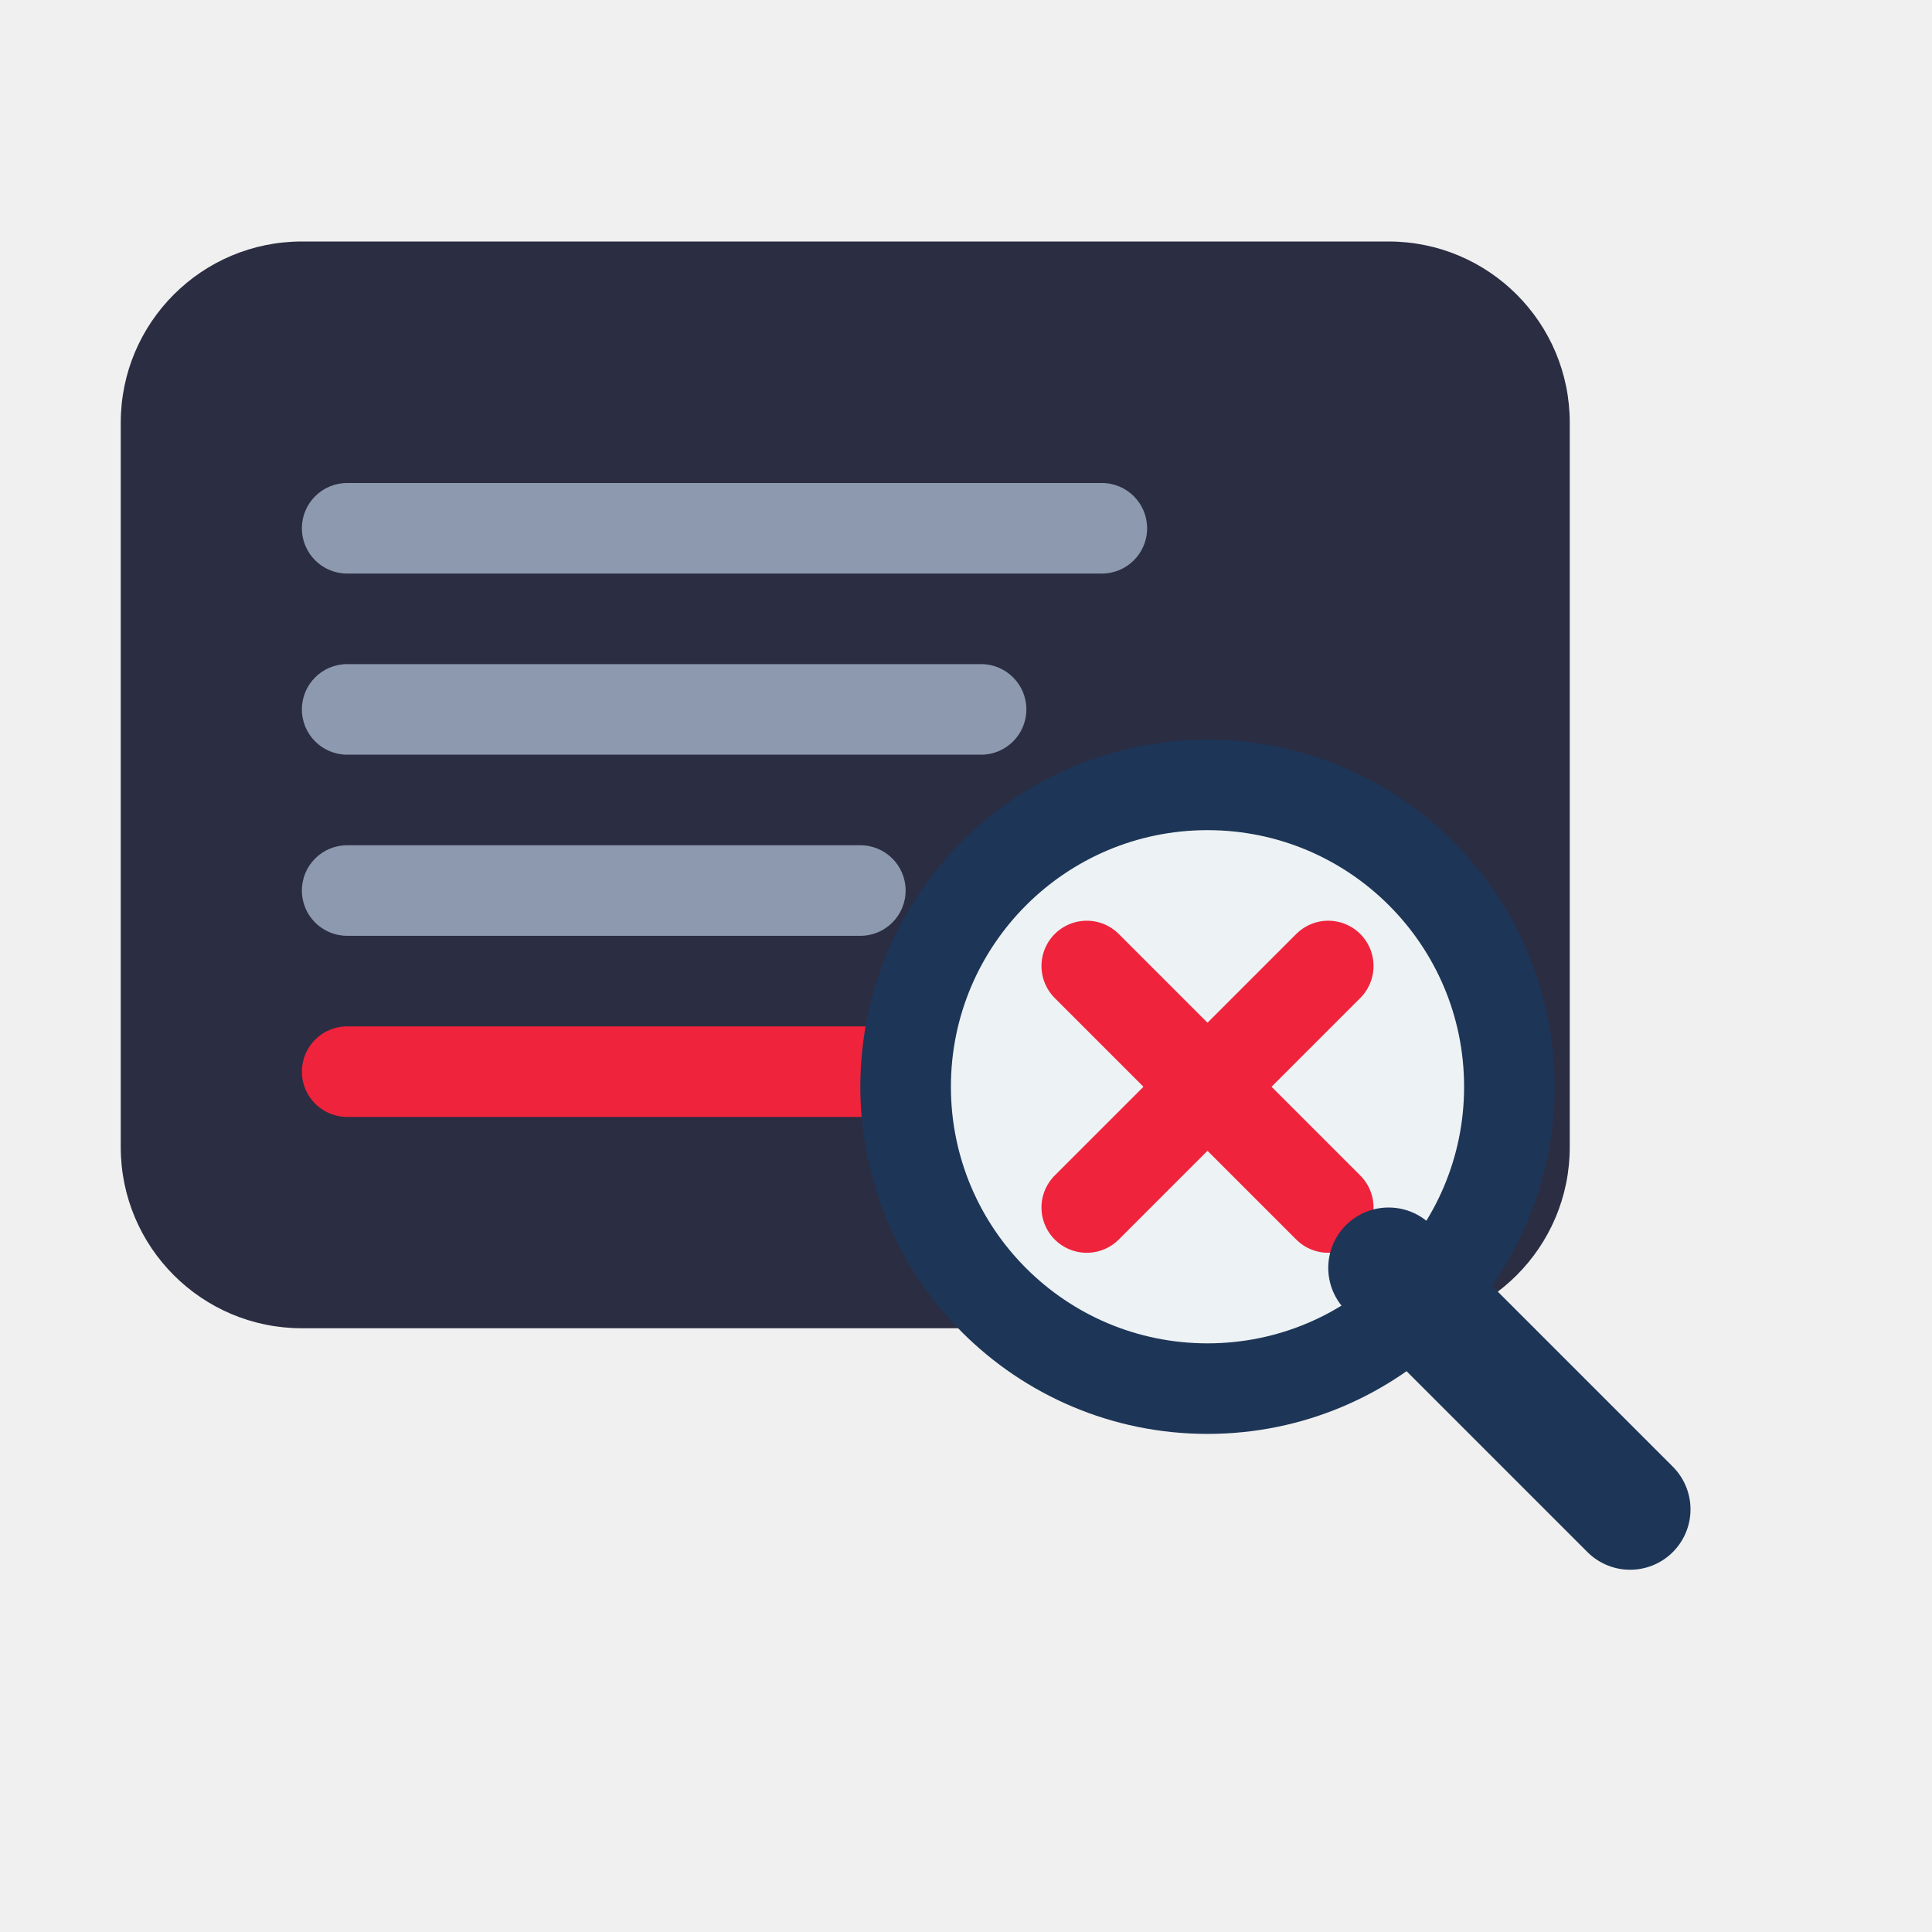
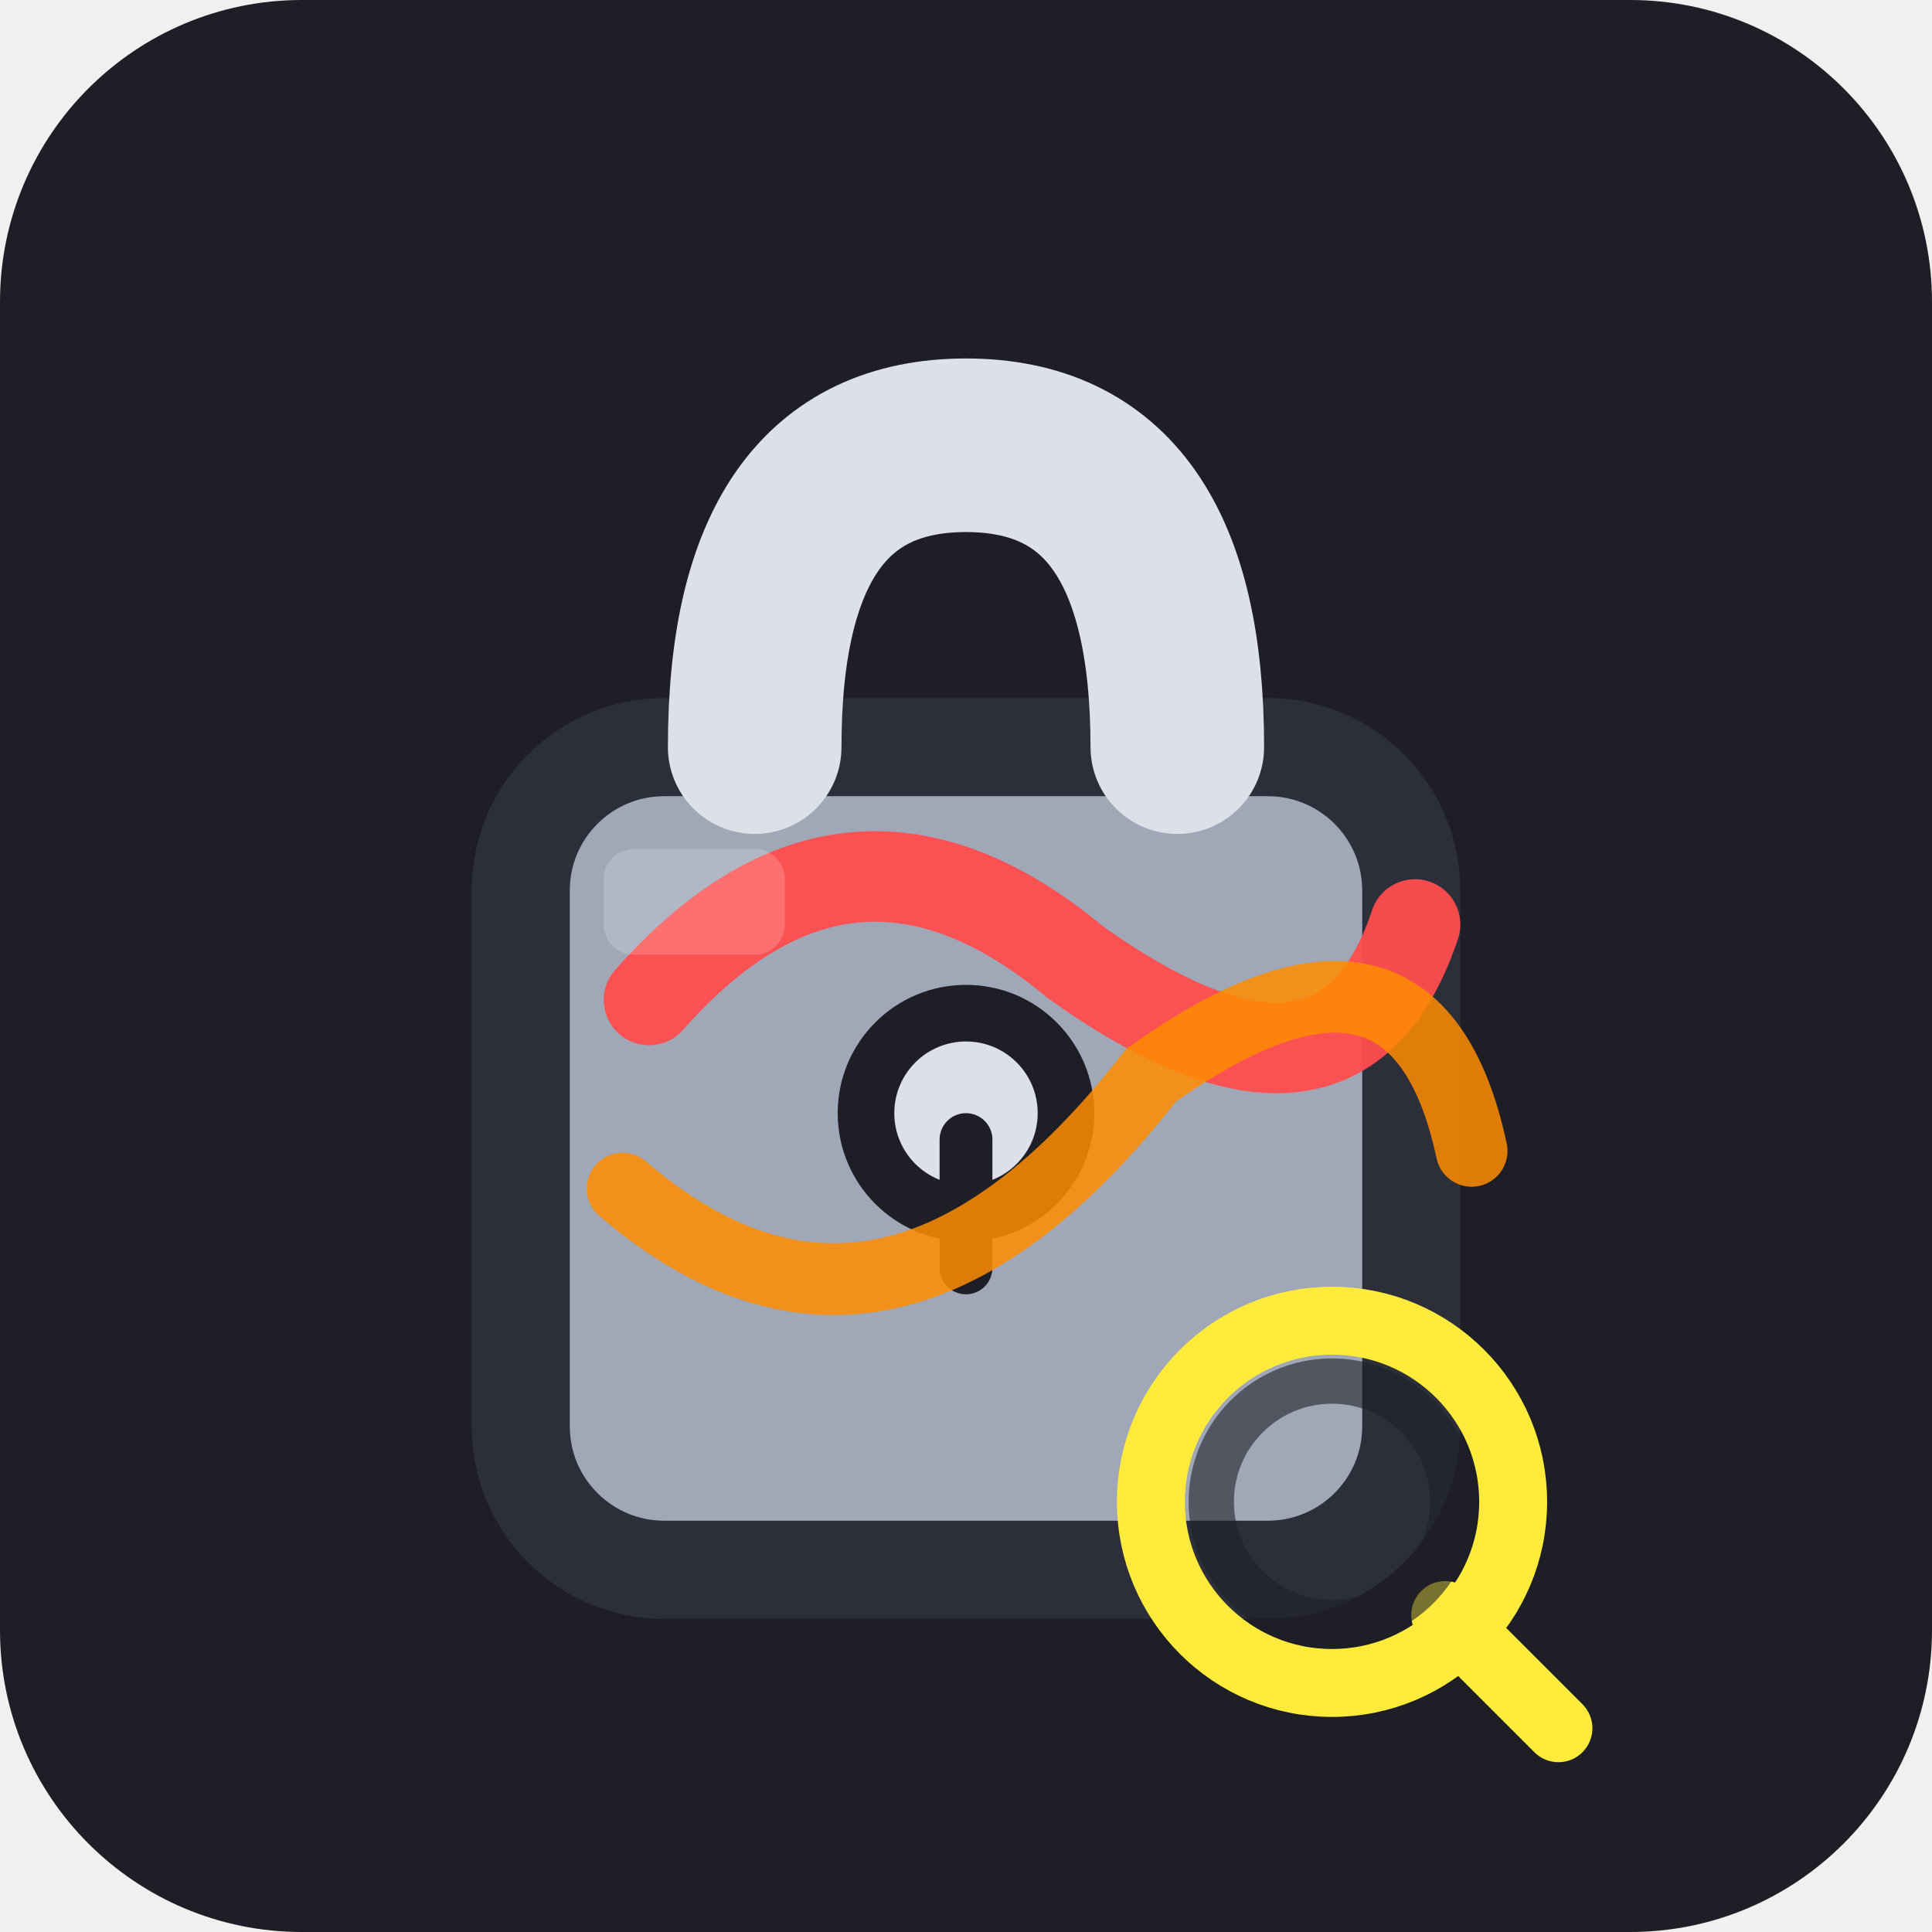
- <svg xmlns="http://www.w3.org/2000/svg" width="64" height="64" viewBox="0 0 64 64">
-   <rect x="4" y="8" width="48" height="36" rx="6" fill="#2B2D42" />
-   <rect x="10" y="16" width="28" height="3" rx="1.5" fill="#8D99AE" />
-   <rect x="10" y="22" width="24" height="3" rx="1.5" fill="#8D99AE" />
-   <rect x="10" y="28" width="20" height="3" rx="1.5" fill="#8D99AE" />
-   <rect x="10" y="34" width="26" height="3" rx="1.5" fill="#EF233C" />
-   <circle cx="40" cy="36" r="10" fill="#EDF2F4" stroke="#1D3557" stroke-width="3" />
-   <line x1="36" y1="32" x2="44" y2="40" stroke="#EF233C" stroke-width="3" stroke-linecap="round" />
-   <line x1="44" y1="32" x2="36" y2="40" stroke="#EF233C" stroke-width="3" stroke-linecap="round" />
-   <line x1="46" y1="42" x2="54" y2="50" stroke="#1D3557" stroke-width="4" stroke-linecap="round" />
+ <svg xmlns="http://www.w3.org/2000/svg" fill="none" viewBox="0 0 512 512" height="512" width="512">
+   <rect fill="#1E1F26" rx="80" height="512" width="512" />
+   <rect stroke-width="26" stroke="#2C2F3A" fill="#A0A8B8" rx="38" height="218" width="236" y="198" x="138" />
+   <path stroke-linecap="round" stroke-width="46" stroke="#DDE0E8" fill="none" d="M200 198 Q200 118 256 118 Q312 118 312 198" />
+   <circle fill="#1E1F26" r="34" cy="295" cx="256" />
+   <circle fill="#DDE0E8" r="19" cy="295" cx="256" />
+   <rect fill="#1E1F26" rx="7" height="48" width="14" y="295" x="249" />
+   <path opacity="0.95" stroke-linecap="round" stroke-width="24" stroke="#FF4D4D" fill="none" d="M172 265 Q225 205 285 255 Q355 305 375 245" />
+   <path opacity="0.85" stroke-linecap="round" stroke-width="19" stroke="#FF8C00" fill="none" d="M165 315 Q235 375 305 285 Q375 235 390 305" />
+   <g transform="translate(295 340)">
+     <circle stroke-linecap="round" stroke-width="18" stroke="#FFEB3B" fill="none" r="48" cy="58" cx="58" />
+     <line stroke-linecap="round" stroke-width="18" stroke="#FFEB3B" y2="118" x2="118" y1="88" x1="88" />
+     <circle opacity="0.6" stroke-width="12" stroke="#1E1F26" fill="none" r="32" cy="58" cx="58" />
+   </g>
+   <rect opacity="0.18" fill="#FFFFFF" rx="8" height="28" width="48" y="225" x="160" />
</svg>
